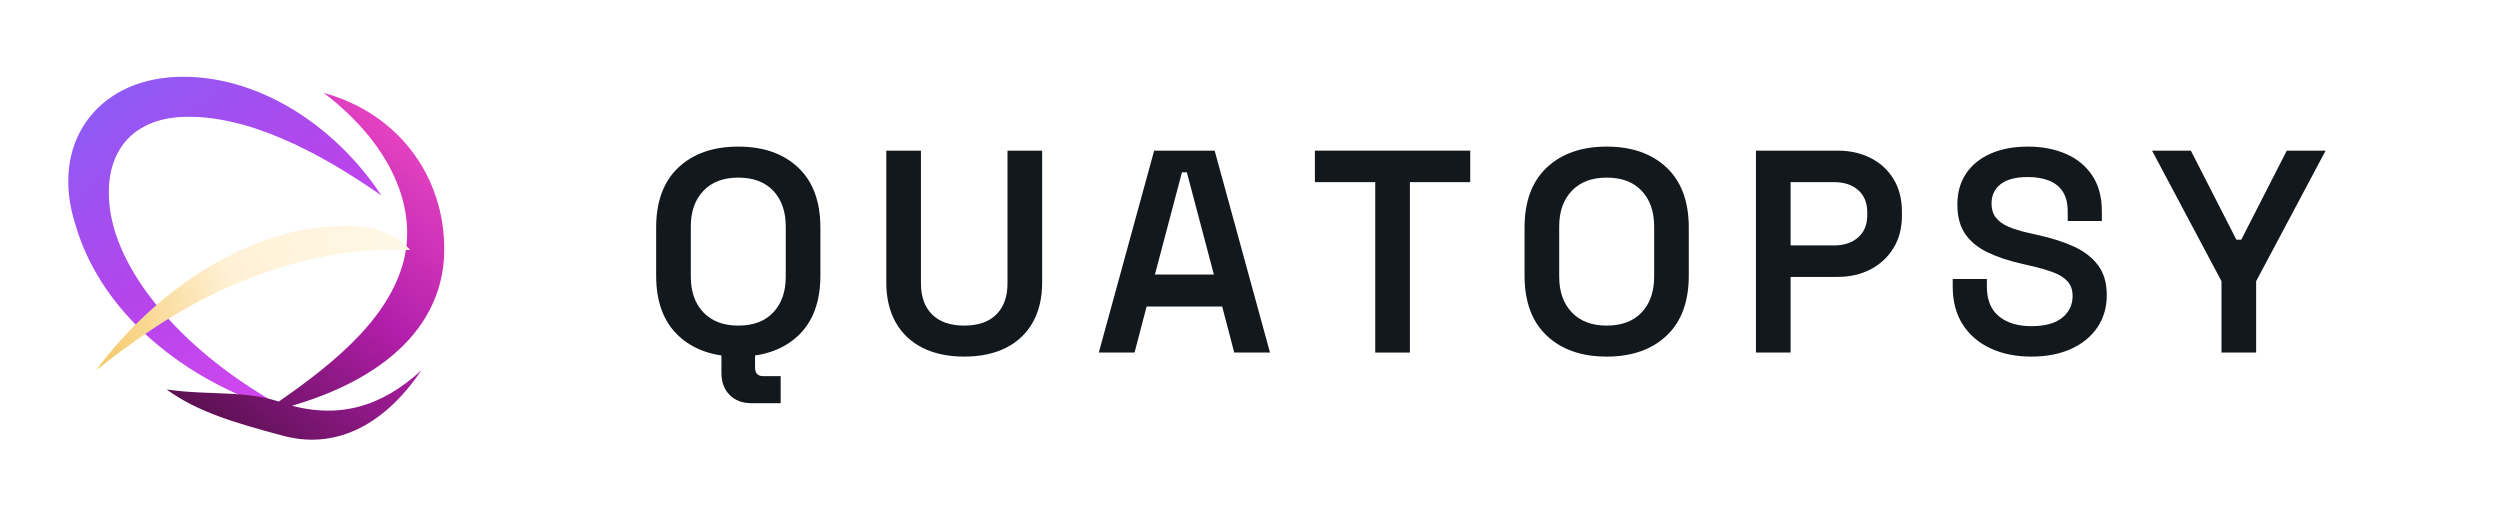
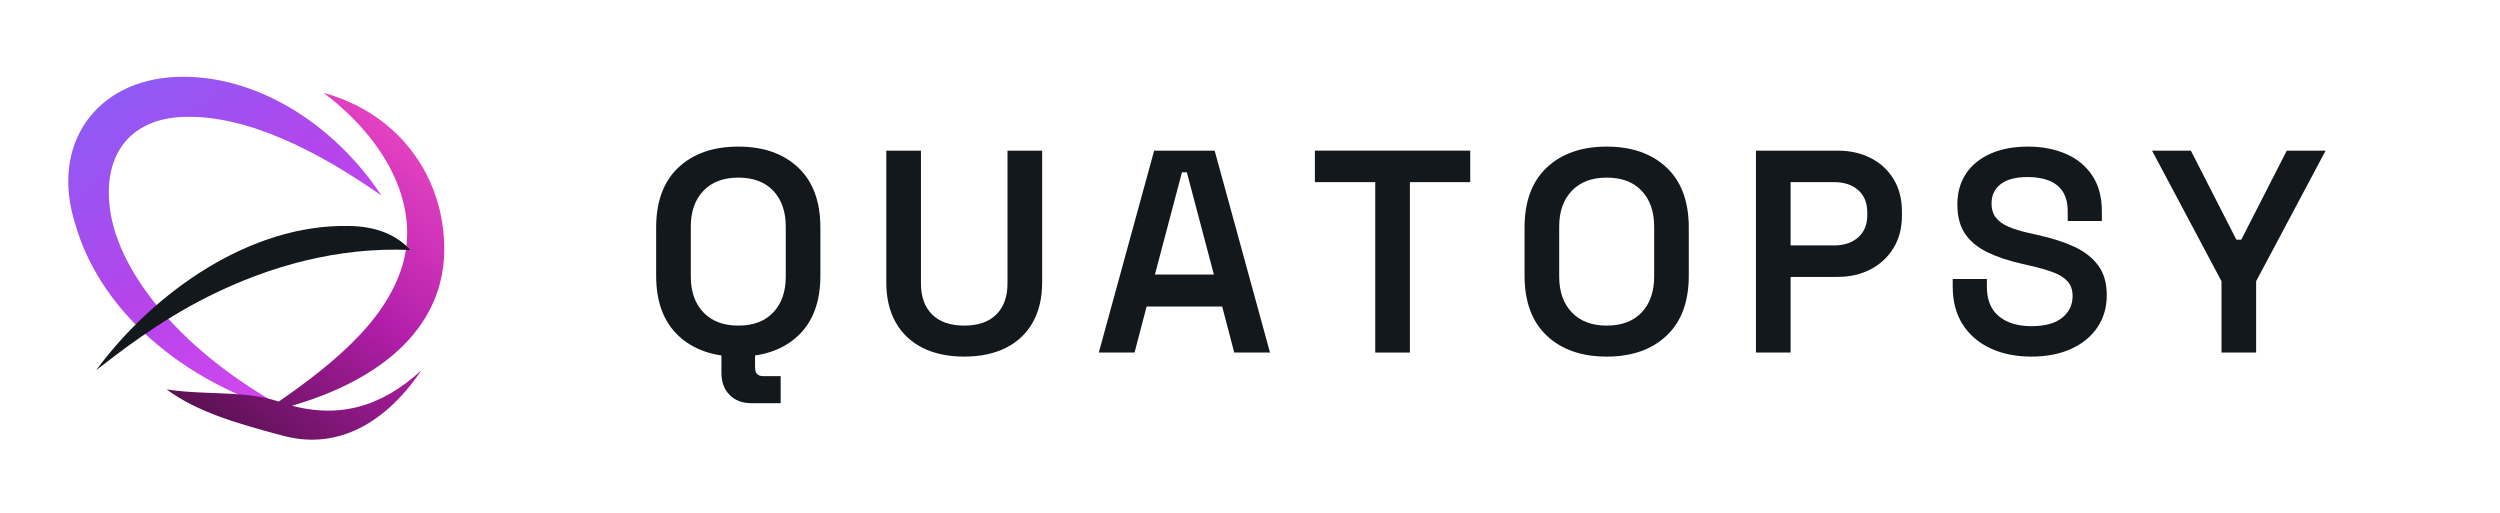
<svg xmlns="http://www.w3.org/2000/svg" viewBox="0 0 156 32" role="img" aria-label="Quatopsy">
  <g transform="translate(0,0)">
    <defs>
      <linearGradient id="qa" gradientUnits="userSpaceOnUse" x1="5" y1="6" x2="20" y2="26">
        <stop stop-color="#8b5cf6" />
        <stop offset="0.48" stop-color="#b445eb" />
        <stop offset="1" stop-color="#d946ef" />
      </linearGradient>
      <linearGradient id="qb" gradientUnits="userSpaceOnUse" x1="12" y1="26" x2="27" y2="8">
        <stop stop-color="#58104f" />
        <stop offset="0.52" stop-color="#b21eaa" />
        <stop offset="1" stop-color="#ec48c6" />
      </linearGradient>
      <linearGradient id="qc" gradientUnits="userSpaceOnUse" x1="6" y1="22" x2="26" y2="15">
        <stop stop-color="#f5c96a" />
        <stop offset="0.45" stop-color="#fff1d6" />
        <stop offset="1" stop-color="#fff8e8" />
      </linearGradient>
    </defs>
    <path d="M4.7 14.0 C3.1 9.0 6.0 5.0 11.0 4.8 C16.0 4.6 20.9 7.8 23.8 12.2 C19.8 9.4 15.3 7.1 11.3 7.3 C7.7 7.5 6.2 10.2 7.0 13.8 C8.0 18.1 12.5 22.8 18.6 25.9 C12.2 24.3 6.4 19.9 4.7 14.0 Z" fill="url(#qa)" />
    <path d="M20.2 5.8 C25.0 7.1 28.0 11.3 27.7 16.2 C27.3 21.4 22.4 24.5 16.3 25.8 C20.5 23.0 24.0 20.2 25.1 16.6 C26.2 13.0 24.3 8.9 20.2 5.8 Z M17.8 25.2 C21.1 26.2 23.8 25.4 26.3 23.1 C23.8 26.8 20.7 28.0 17.7 27.2 C14.7 26.4 12.3 25.7 10.4 24.3 C13.0 24.7 15.5 24.3 17.8 25.2 Z" fill="url(#qb)" />
-     <path d="M6.0 23.1 C9.7 18.1 15.7 14.0 21.7 14.1 C23.5 14.1 24.8 14.7 25.6 15.6 C21.1 15.4 16.8 16.6 13.0 18.5 C9.8 20.1 7.3 22.1 6.0 23.1 Z" fill="url(#qc)" />
+     <path d="M6.0 23.1 C9.7 18.1 15.7 14.0 21.7 14.1 C23.5 14.1 24.8 14.7 25.6 15.6 C21.1 15.4 16.8 16.6 13.0 18.5 C9.8 20.1 7.3 22.1 6.0 23.1 Z" fill="#12181c" />
  </g>
  <g transform="translate(40,0)" fill="#12181c">
    <path d="M6.068 22.252Q3.721 22.252 2.332 20.947Q0.944 19.642 0.944 17.196V14.204Q0.944 11.758 2.332 10.453Q3.721 9.148 6.068 9.148Q8.416 9.148 9.804 10.453Q11.192 11.758 11.192 14.204V17.196Q11.192 19.642 9.804 20.947Q8.416 22.252 6.068 22.252ZM6.068 20.317Q7.476 20.317 8.253 19.493Q9.031 18.668 9.031 17.262V14.138Q9.031 12.732 8.253 11.907Q7.476 11.083 6.068 11.083Q4.679 11.083 3.892 11.907Q3.106 12.732 3.106 14.138V17.262Q3.106 18.668 3.892 19.493Q4.679 20.317 6.068 20.317ZM6.871 25.158Q6.043 25.158 5.53 24.645Q5.017 24.133 5.017 23.268V22.0H7.116V22.93Q7.116 23.47 7.62 23.47H8.714V25.158Z" />
    <path d="M20.167 22.252Q18.654 22.252 17.563 21.701Q16.472 21.149 15.888 20.111Q15.305 19.072 15.305 17.626V9.4H17.467V17.685Q17.467 18.931 18.164 19.624Q18.862 20.317 20.167 20.317Q21.472 20.317 22.17 19.624Q22.868 18.931 22.868 17.685V9.4H25.03V17.626Q25.03 19.072 24.448 20.111Q23.866 21.149 22.774 21.701Q21.681 22.252 20.167 22.252Z" />
    <path d="M28.565 22.0 32.019 9.4H35.794L39.248 22.0H37.017L36.264 19.127H31.549L30.796 22.0ZM32.067 17.133H35.747L34.059 10.752H33.754Z" />
    <path d="M45.815 22.0V11.365H42.049V9.4H51.743V11.365H47.977V22.0Z" />
    <path d="M60.256 22.252Q57.909 22.252 56.52 20.947Q55.132 19.642 55.132 17.196V14.204Q55.132 11.758 56.52 10.453Q57.909 9.148 60.256 9.148Q62.604 9.148 63.992 10.453Q65.38 11.758 65.38 14.204V17.196Q65.38 19.642 63.992 20.947Q62.604 22.252 60.256 22.252ZM60.256 20.317Q61.664 20.317 62.441 19.493Q63.219 18.668 63.219 17.262V14.138Q63.219 12.732 62.441 11.907Q61.664 11.083 60.256 11.083Q58.867 11.083 58.08 11.907Q57.294 12.732 57.294 14.138V17.262Q57.294 18.668 58.08 19.493Q58.867 20.317 60.256 20.317Z" />
    <path d="M69.571 22.0V9.4H74.664Q75.839 9.4 76.745 9.868Q77.651 10.335 78.165 11.187Q78.68 12.038 78.68 13.216V13.462Q78.68 14.626 78.149 15.486Q77.618 16.347 76.712 16.813Q75.806 17.279 74.664 17.279H71.733V22.0ZM71.733 15.314H74.449Q75.383 15.314 75.95 14.811Q76.518 14.309 76.518 13.429V13.249Q76.518 12.367 75.954 11.866Q75.389 11.365 74.449 11.365H71.733Z" />
    <path d="M86.755 22.252Q85.316 22.252 84.209 21.738Q83.103 21.224 82.476 20.25Q81.849 19.277 81.849 17.883V17.408H83.981V17.883Q83.981 19.124 84.735 19.739Q85.489 20.353 86.755 20.353Q88.039 20.353 88.684 19.824Q89.33 19.296 89.33 18.474Q89.33 17.911 89.02 17.563Q88.711 17.216 88.128 16.996Q87.545 16.776 86.726 16.59L86.183 16.465Q84.934 16.181 84.027 15.746Q83.121 15.311 82.63 14.602Q82.14 13.893 82.14 12.763Q82.14 11.633 82.686 10.825Q83.232 10.017 84.22 9.583Q85.208 9.148 86.539 9.148Q87.87 9.148 88.914 9.602Q89.957 10.057 90.557 10.953Q91.157 11.849 91.157 13.198V13.792H89.025V13.198Q89.025 12.431 88.719 11.96Q88.413 11.489 87.853 11.268Q87.294 11.047 86.539 11.047Q85.418 11.047 84.845 11.487Q84.272 11.926 84.272 12.704Q84.272 13.222 84.534 13.568Q84.796 13.914 85.309 14.14Q85.822 14.365 86.597 14.537L87.14 14.661Q88.427 14.94 89.396 15.379Q90.365 15.818 90.913 16.545Q91.462 17.272 91.462 18.414Q91.462 19.557 90.883 20.419Q90.305 21.281 89.248 21.766Q88.191 22.252 86.755 22.252Z" />
    <path d="M98.622 22.0V17.549L94.287 9.4H96.71L99.55 14.957H99.855L102.695 9.4H105.118L100.783 17.549V22.0Z" />
  </g>
</svg>
